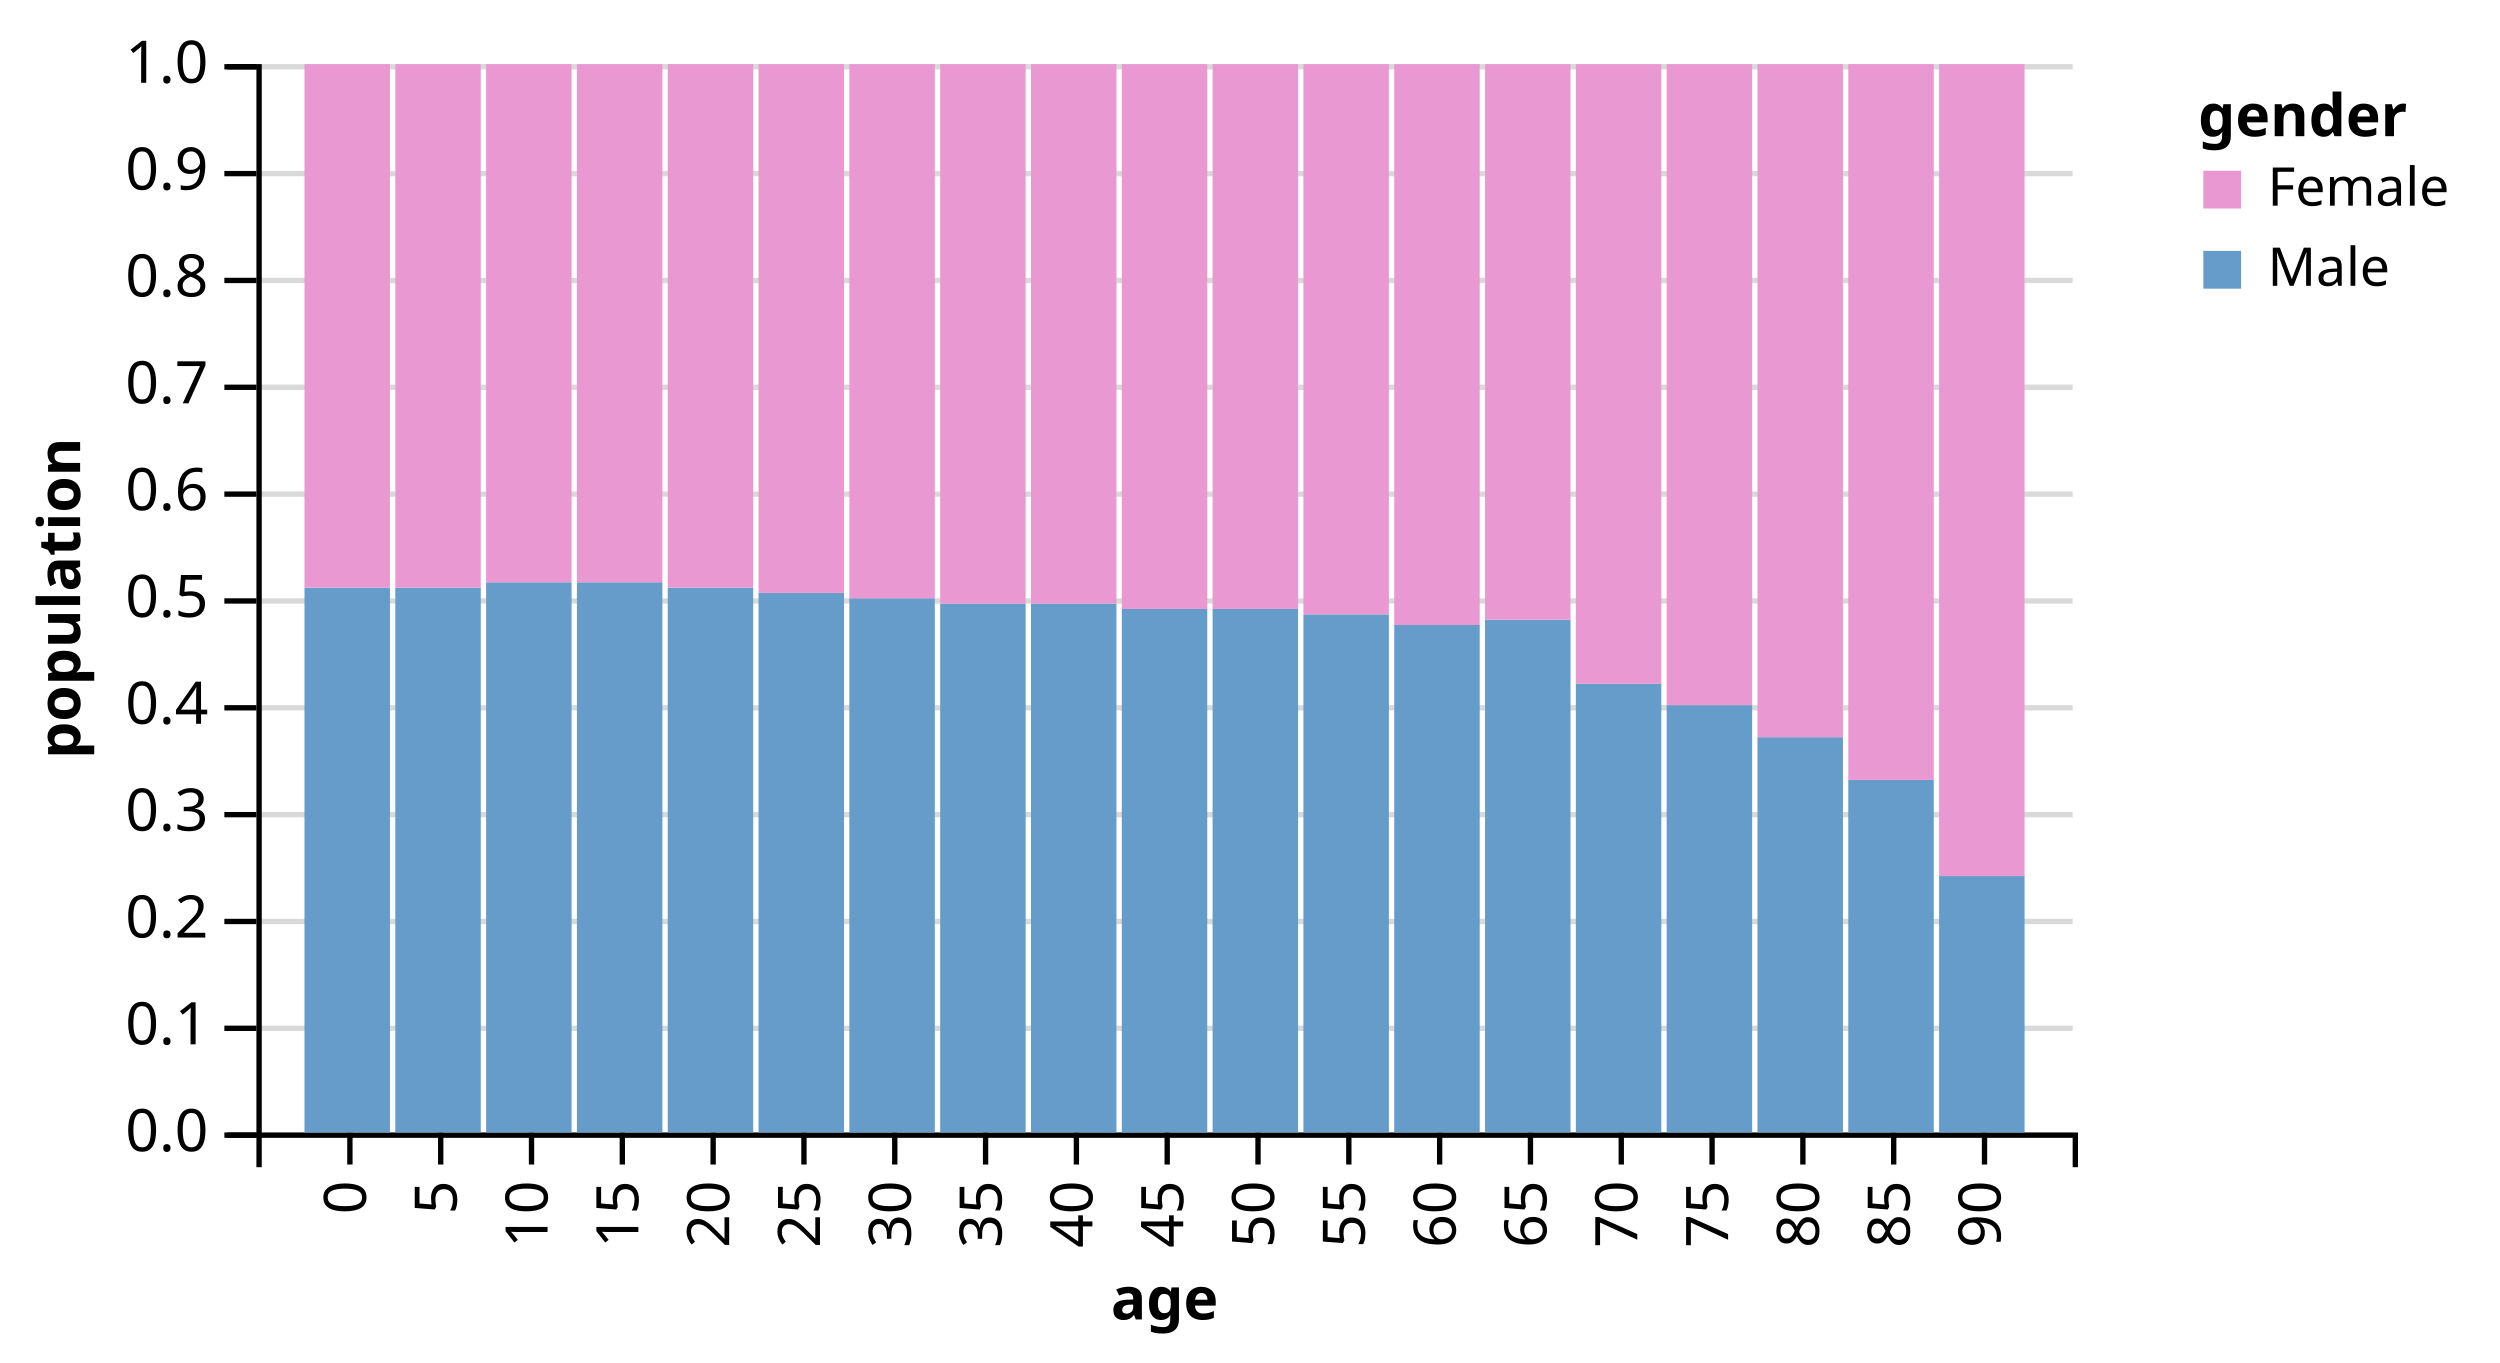
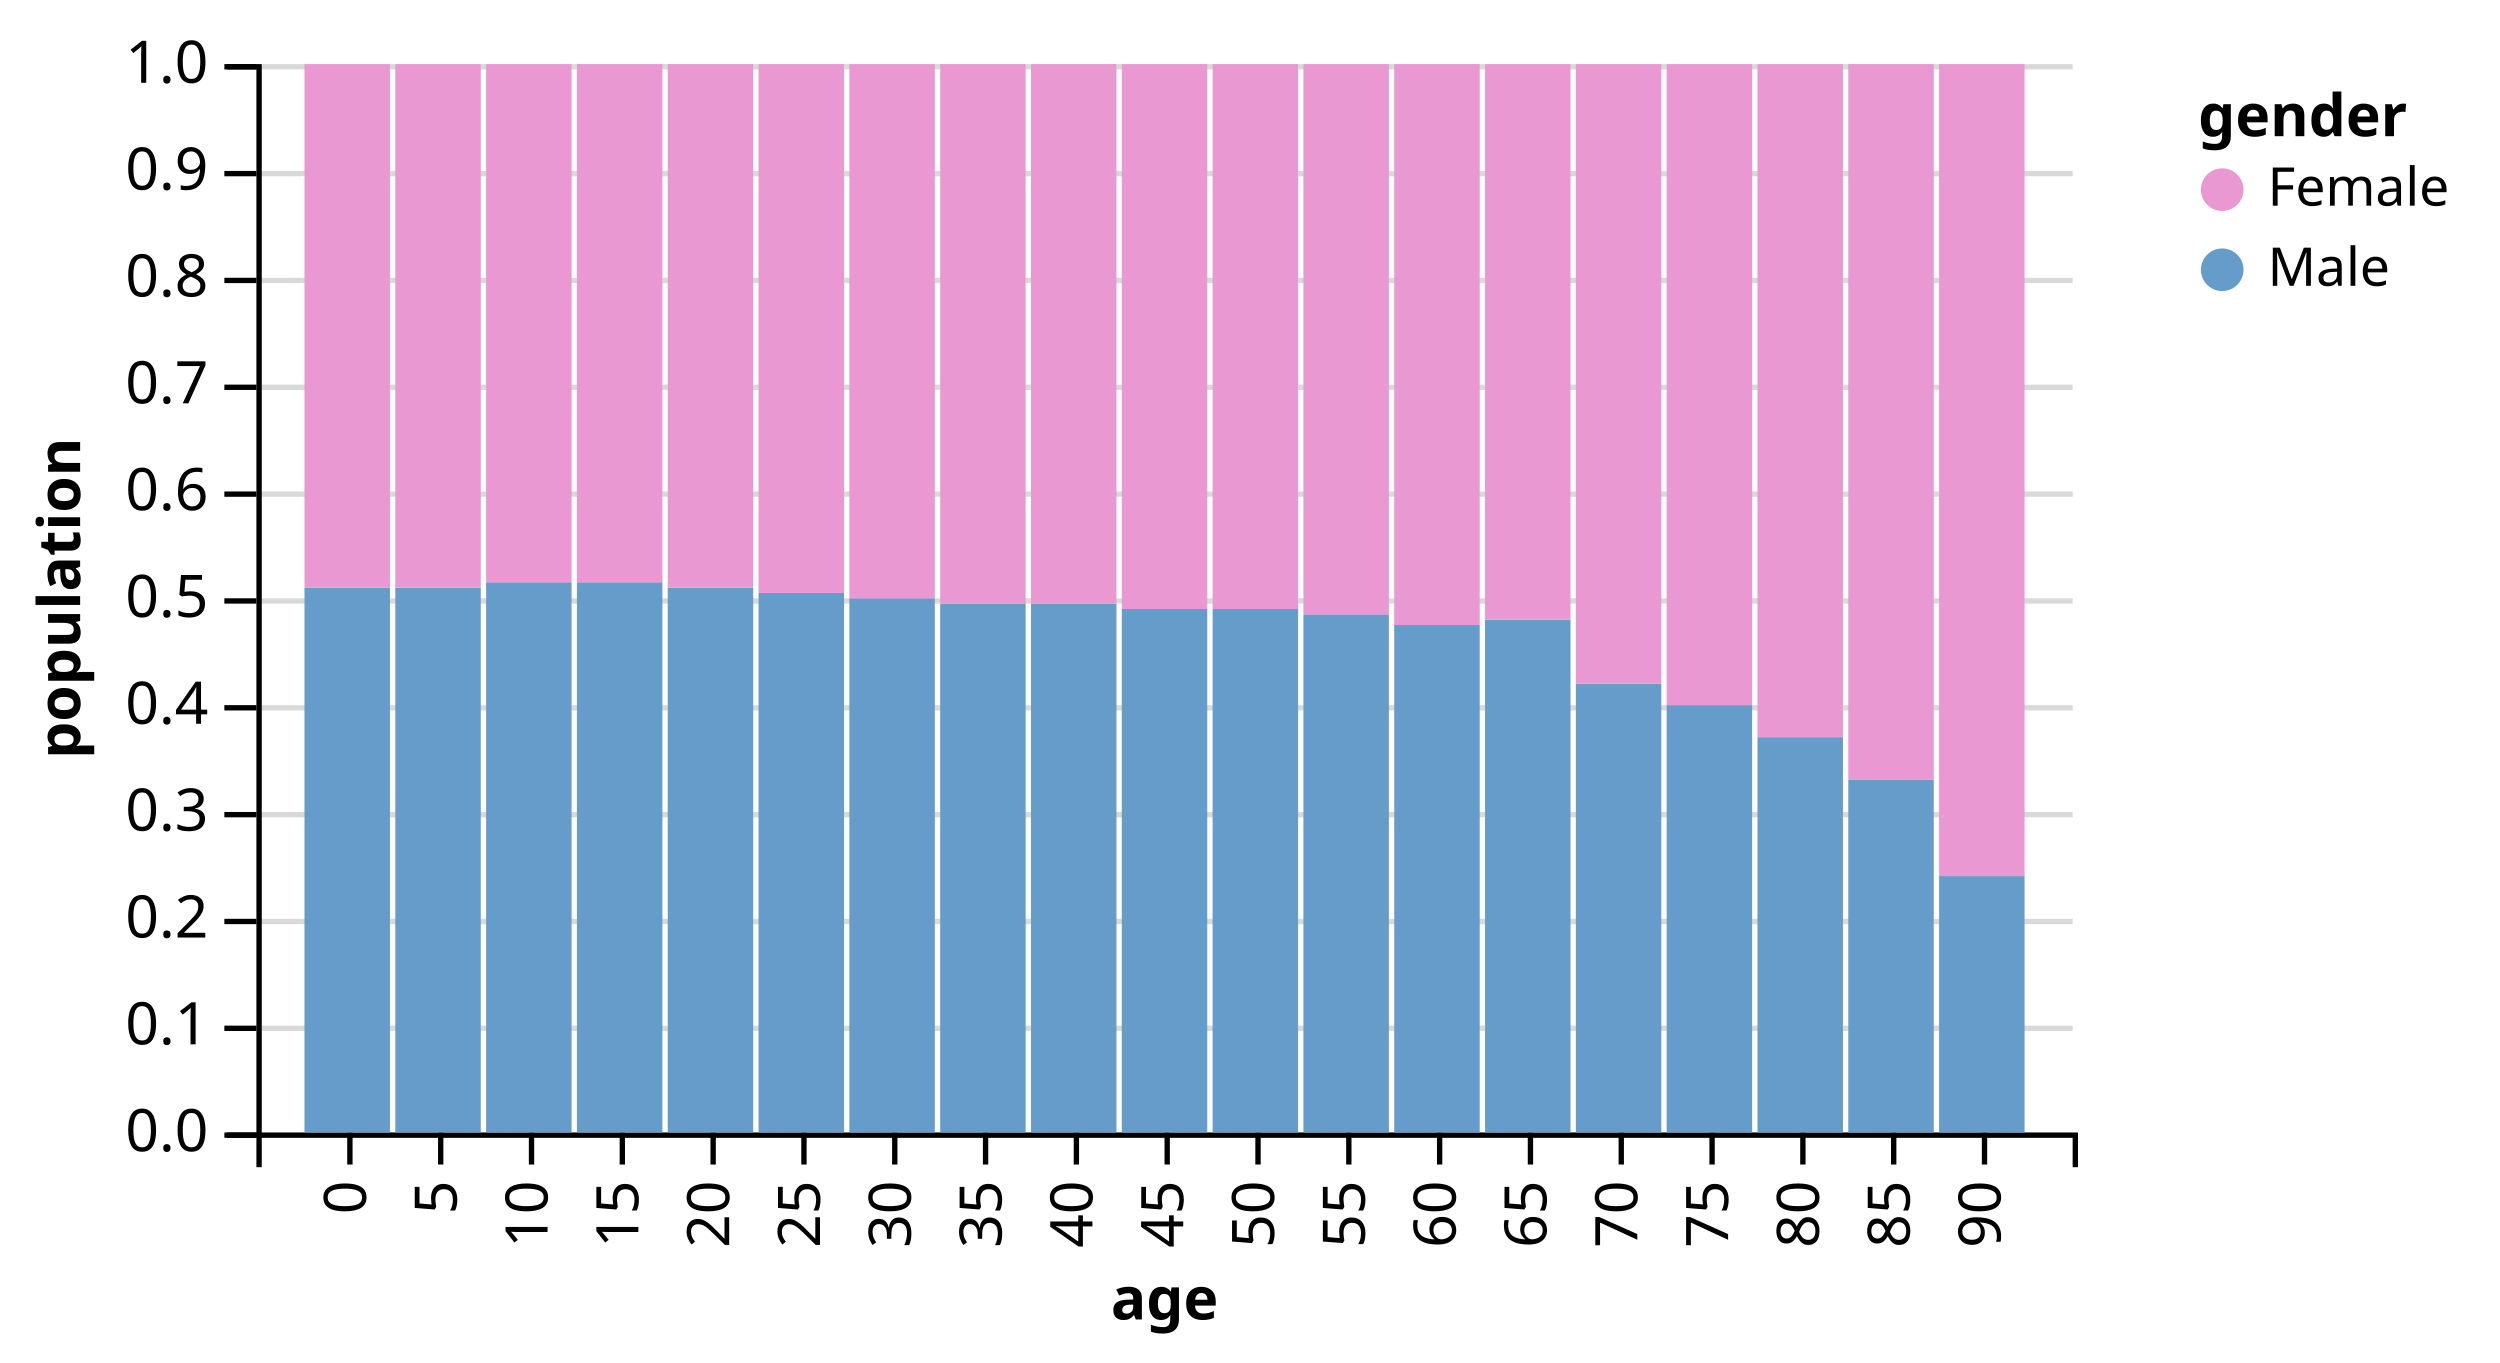
<svg xmlns="http://www.w3.org/2000/svg" class="marks" width="468" height="255" version="1.1">
  <g transform="translate(48,12)">
    <g class="mark-group">
      <g transform="translate(0,0)">
        <rect class="background" width="1" height="1" style="fill: none;" />
        <g class="mark-group root">
          <g transform="translate(0,0)">
            <rect class="background" width="340" height="200" style="fill: none;" />
            <g class="mark-group">
              <g transform="translate(0,200)">
                <rect class="background" width="0" height="0" style="pointer-events: none; fill: none;" />
                <g class="mark-rule" style="pointer-events: none;" />
                <g class="mark-rule" style="pointer-events: none;">
                  <line transform="translate(17.5,0)" x2="0" y2="6" style="fill: none; stroke: #000; stroke-width: 1; opacity: 1;" />
                  <line transform="translate(34.5,0)" x2="0" y2="6" style="fill: none; stroke: #000; stroke-width: 1; opacity: 1;" />
                  <line transform="translate(51.5,0)" x2="0" y2="6" style="fill: none; stroke: #000; stroke-width: 1; opacity: 1;" />
                  <line transform="translate(68.5,0)" x2="0" y2="6" style="fill: none; stroke: #000; stroke-width: 1; opacity: 1;" />
                  <line transform="translate(85.5,0)" x2="0" y2="6" style="fill: none; stroke: #000; stroke-width: 1; opacity: 1;" />
                  <line transform="translate(102.5,0)" x2="0" y2="6" style="fill: none; stroke: #000; stroke-width: 1; opacity: 1;" />
                  <line transform="translate(119.5,0)" x2="0" y2="6" style="fill: none; stroke: #000; stroke-width: 1; opacity: 1;" />
                  <line transform="translate(136.5,0)" x2="0" y2="6" style="fill: none; stroke: #000; stroke-width: 1; opacity: 1;" />
                  <line transform="translate(153.5,0)" x2="0" y2="6" style="fill: none; stroke: #000; stroke-width: 1; opacity: 1;" />
                  <line transform="translate(170.5,0)" x2="0" y2="6" style="fill: none; stroke: #000; stroke-width: 1; opacity: 1;" />
                  <line transform="translate(187.5,0)" x2="0" y2="6" style="fill: none; stroke: #000; stroke-width: 1; opacity: 1;" />
                  <line transform="translate(204.5,0)" x2="0" y2="6" style="fill: none; stroke: #000; stroke-width: 1; opacity: 1;" />
                  <line transform="translate(221.5,0)" x2="0" y2="6" style="fill: none; stroke: #000; stroke-width: 1; opacity: 1;" />
                  <line transform="translate(238.5,0)" x2="0" y2="6" style="fill: none; stroke: #000; stroke-width: 1; opacity: 1;" />
                  <line transform="translate(255.5,0)" x2="0" y2="6" style="fill: none; stroke: #000; stroke-width: 1; opacity: 1;" />
                  <line transform="translate(272.5,0)" x2="0" y2="6" style="fill: none; stroke: #000; stroke-width: 1; opacity: 1;" />
                  <line transform="translate(289.5,0)" x2="0" y2="6" style="fill: none; stroke: #000; stroke-width: 1; opacity: 1;" />
                  <line transform="translate(306.5,0)" x2="0" y2="6" style="fill: none; stroke: #000; stroke-width: 1; opacity: 1;" />
                  <line transform="translate(323.5,0)" x2="0" y2="6" style="fill: none; stroke: #000; stroke-width: 1; opacity: 1;" />
                </g>
                <g class="mark-rule" style="pointer-events: none;" />
                <g class="mark-text">
                  <text text-anchor="end" transform="translate(17.5,9) rotate(270) translate(0,3)" style="font: 11px sans-serif; fill: #000; opacity: 1;">0</text>
                  <text text-anchor="end" transform="translate(34.5,9) rotate(270) translate(0,3)" style="font: 11px sans-serif; fill: #000; opacity: 1;">5</text>
                  <text text-anchor="end" transform="translate(51.5,9) rotate(270) translate(0,3)" style="font: 11px sans-serif; fill: #000; opacity: 1;">10</text>
                  <text text-anchor="end" transform="translate(68.5,9) rotate(270) translate(0,3)" style="font: 11px sans-serif; fill: #000; opacity: 1;">15</text>
                  <text text-anchor="end" transform="translate(85.5,9) rotate(270) translate(0,3)" style="font: 11px sans-serif; fill: #000; opacity: 1;">20</text>
                  <text text-anchor="end" transform="translate(102.5,9) rotate(270) translate(0,3)" style="font: 11px sans-serif; fill: #000; opacity: 1;">25</text>
                  <text text-anchor="end" transform="translate(119.5,9) rotate(270) translate(0,3)" style="font: 11px sans-serif; fill: #000; opacity: 1;">30</text>
                  <text text-anchor="end" transform="translate(136.5,9) rotate(270) translate(0,3)" style="font: 11px sans-serif; fill: #000; opacity: 1;">35</text>
                  <text text-anchor="end" transform="translate(153.5,9) rotate(270) translate(0,3)" style="font: 11px sans-serif; fill: #000; opacity: 1;">40</text>
                  <text text-anchor="end" transform="translate(170.5,9) rotate(270) translate(0,3)" style="font: 11px sans-serif; fill: #000; opacity: 1;">45</text>
                  <text text-anchor="end" transform="translate(187.5,9) rotate(270) translate(0,3)" style="font: 11px sans-serif; fill: #000; opacity: 1;">50</text>
                  <text text-anchor="end" transform="translate(204.5,9) rotate(270) translate(0,3)" style="font: 11px sans-serif; fill: #000; opacity: 1;">55</text>
                  <text text-anchor="end" transform="translate(221.5,9) rotate(270) translate(0,3)" style="font: 11px sans-serif; fill: #000; opacity: 1;">60</text>
                  <text text-anchor="end" transform="translate(238.5,9) rotate(270) translate(0,3)" style="font: 11px sans-serif; fill: #000; opacity: 1;">65</text>
                  <text text-anchor="end" transform="translate(255.5,9) rotate(270) translate(0,3)" style="font: 11px sans-serif; fill: #000; opacity: 1;">70</text>
                  <text text-anchor="end" transform="translate(272.5,9) rotate(270) translate(0,3)" style="font: 11px sans-serif; fill: #000; opacity: 1;">75</text>
                  <text text-anchor="end" transform="translate(289.5,9) rotate(270) translate(0,3)" style="font: 11px sans-serif; fill: #000; opacity: 1;">80</text>
                  <text text-anchor="end" transform="translate(306.5,9) rotate(270) translate(0,3)" style="font: 11px sans-serif; fill: #000; opacity: 1;">85</text>
                  <text text-anchor="end" transform="translate(323.5,9) rotate(270) translate(0,3)" style="font: 11px sans-serif; fill: #000; opacity: 1;">90</text>
                </g>
                <g class="mark-path" style="pointer-events: none;">
                  <path transform="translate(0.5,0.5)" d="M0,6V0H340V6" style="fill: none; stroke: #000; stroke-width: 1;" />
                </g>
                <g class="mark-text">
                  <text text-anchor="middle" transform="translate(170,35)" style="font: bold 11px sans-serif; fill: #000;">age</text>
                </g>
              </g>
            </g>
            <g class="mark-group">
              <g transform="translate(0,0)">
                <rect class="background" width="0" height="0" style="pointer-events: none; fill: none;" />
                <g class="mark-rule" style="pointer-events: none;">
                  <line transform="translate(0,200.5)" x2="340" y2="0" style="fill: none; stroke: #000; stroke-opacity: 0.15; opacity: 1;" />
                  <line transform="translate(0,180.5)" x2="340" y2="0" style="fill: none; stroke: #000; stroke-opacity: 0.15; opacity: 1;" />
                  <line transform="translate(0,160.5)" x2="340" y2="0" style="fill: none; stroke: #000; stroke-opacity: 0.15; opacity: 1;" />
                  <line transform="translate(0,140.5)" x2="340" y2="0" style="fill: none; stroke: #000; stroke-opacity: 0.15; opacity: 1;" />
                  <line transform="translate(0,120.5)" x2="340" y2="0" style="fill: none; stroke: #000; stroke-opacity: 0.15; opacity: 1;" />
                  <line transform="translate(0,100.5)" x2="340" y2="0" style="fill: none; stroke: #000; stroke-opacity: 0.15; opacity: 1;" />
                  <line transform="translate(0,80.5)" x2="340" y2="0" style="fill: none; stroke: #000; stroke-opacity: 0.15; opacity: 1;" />
                  <line transform="translate(0,60.5)" x2="340" y2="0" style="fill: none; stroke: #000; stroke-opacity: 0.15; opacity: 1;" />
                  <line transform="translate(0,40.5)" x2="340" y2="0" style="fill: none; stroke: #000; stroke-opacity: 0.15; opacity: 1;" />
                  <line transform="translate(0,20.5)" x2="340" y2="0" style="fill: none; stroke: #000; stroke-opacity: 0.15; opacity: 1;" />
                  <line transform="translate(0,0.5)" x2="340" y2="0" style="fill: none; stroke: #000; stroke-opacity: 0.15; opacity: 1;" />
                </g>
                <g class="mark-rule" style="pointer-events: none;">
                  <line transform="translate(-6,200.5)" x2="6" y2="0" style="fill: none; stroke: #000; stroke-width: 1; opacity: 1;" />
                  <line transform="translate(-6,180.5)" x2="6" y2="0" style="fill: none; stroke: #000; stroke-width: 1; opacity: 1;" />
                  <line transform="translate(-6,160.5)" x2="6" y2="0" style="fill: none; stroke: #000; stroke-width: 1; opacity: 1;" />
                  <line transform="translate(-6,140.5)" x2="6" y2="0" style="fill: none; stroke: #000; stroke-width: 1; opacity: 1;" />
                  <line transform="translate(-6,120.5)" x2="6" y2="0" style="fill: none; stroke: #000; stroke-width: 1; opacity: 1;" />
                  <line transform="translate(-6,100.5)" x2="6" y2="0" style="fill: none; stroke: #000; stroke-width: 1; opacity: 1;" />
                  <line transform="translate(-6,80.5)" x2="6" y2="0" style="fill: none; stroke: #000; stroke-width: 1; opacity: 1;" />
                  <line transform="translate(-6,60.5)" x2="6" y2="0" style="fill: none; stroke: #000; stroke-width: 1; opacity: 1;" />
                  <line transform="translate(-6,40.5)" x2="6" y2="0" style="fill: none; stroke: #000; stroke-width: 1; opacity: 1;" />
                  <line transform="translate(-6,20.5)" x2="6" y2="0" style="fill: none; stroke: #000; stroke-width: 1; opacity: 1;" />
                  <line transform="translate(-6,0.5)" x2="6" y2="0" style="fill: none; stroke: #000; stroke-width: 1; opacity: 1;" />
                </g>
                <g class="mark-rule" style="pointer-events: none;" />
                <g class="mark-text">
                  <text text-anchor="end" transform="translate(-9,203.5)" style="font: 11px sans-serif; fill: #000; opacity: 1;">0.0</text>
                  <text text-anchor="end" transform="translate(-9,183.5)" style="font: 11px sans-serif; fill: #000; opacity: 1;">0.1</text>
                  <text text-anchor="end" transform="translate(-9,163.5)" style="font: 11px sans-serif; fill: #000; opacity: 1;">0.2</text>
                  <text text-anchor="end" transform="translate(-9,143.5)" style="font: 11px sans-serif; fill: #000; opacity: 1;">0.3</text>
                  <text text-anchor="end" transform="translate(-9,123.5)" style="font: 11px sans-serif; fill: #000; opacity: 1;">0.4</text>
                  <text text-anchor="end" transform="translate(-9,103.5)" style="font: 11px sans-serif; fill: #000; opacity: 1;">0.5</text>
                  <text text-anchor="end" transform="translate(-9,83.5)" style="font: 11px sans-serif; fill: #000; opacity: 1;">0.6</text>
                  <text text-anchor="end" transform="translate(-9,63.5)" style="font: 11px sans-serif; fill: #000; opacity: 1;">0.7</text>
                  <text text-anchor="end" transform="translate(-9,43.5)" style="font: 11px sans-serif; fill: #000; opacity: 1;">0.8</text>
                  <text text-anchor="end" transform="translate(-9,23.5)" style="font: 11px sans-serif; fill: #000; opacity: 1;">0.9</text>
                  <text text-anchor="end" transform="translate(-9,3.5)" style="font: 11px sans-serif; fill: #000; opacity: 1;">1.0</text>
                </g>
                <g class="mark-path" style="pointer-events: none;">
                  <path transform="translate(0.5,0.5)" d="M-6,0H0V200H-6" style="fill: none; stroke: #000; stroke-width: 1;" />
                </g>
                <g class="mark-text">
                  <text text-anchor="middle" transform="translate(-36,100) rotate(-90) translate(0,3)" style="font: bold 11px sans-serif; fill: #000;">population</text>
                </g>
              </g>
            </g>
            <g class="mark-rect marks">
              <rect transform="translate(9,98)" width="16" height="102" style="fill: #659CCA;" />
              <rect transform="translate(9,0)" width="16" height="98" style="fill: #EA98D2;" />
              <rect transform="translate(26,98)" width="16" height="102" style="fill: #659CCA;" />
              <rect transform="translate(26,0)" width="16" height="98" style="fill: #EA98D2;" />
              <rect transform="translate(43,97)" width="16" height="103" style="fill: #659CCA;" />
              <rect transform="translate(43,0)" width="16" height="97" style="fill: #EA98D2;" />
              <rect transform="translate(60,97)" width="16" height="103" style="fill: #659CCA;" />
              <rect transform="translate(60,0)" width="16" height="97" style="fill: #EA98D2;" />
              <rect transform="translate(77,98)" width="16" height="102" style="fill: #659CCA;" />
              <rect transform="translate(77,0)" width="16" height="98" style="fill: #EA98D2;" />
              <rect transform="translate(94,99)" width="16" height="101" style="fill: #659CCA;" />
              <rect transform="translate(94,0)" width="16" height="99" style="fill: #EA98D2;" />
              <rect transform="translate(111,100)" width="16" height="100" style="fill: #659CCA;" />
              <rect transform="translate(111,0)" width="16" height="100" style="fill: #EA98D2;" />
              <rect transform="translate(128,101)" width="16" height="99" style="fill: #659CCA;" />
              <rect transform="translate(128,0)" width="16" height="101" style="fill: #EA98D2;" />
              <rect transform="translate(145,101)" width="16" height="99" style="fill: #659CCA;" />
              <rect transform="translate(145,0)" width="16" height="101" style="fill: #EA98D2;" />
              <rect transform="translate(162,102)" width="16" height="98" style="fill: #659CCA;" />
              <rect transform="translate(162,0)" width="16" height="102" style="fill: #EA98D2;" />
              <rect transform="translate(179,102)" width="16" height="98" style="fill: #659CCA;" />
              <rect transform="translate(179,0)" width="16" height="102" style="fill: #EA98D2;" />
              <rect transform="translate(196,103)" width="16" height="97" style="fill: #659CCA;" />
              <rect transform="translate(196,0)" width="16" height="103" style="fill: #EA98D2;" />
              <rect transform="translate(213,105)" width="16" height="95" style="fill: #659CCA;" />
              <rect transform="translate(213,0)" width="16" height="105" style="fill: #EA98D2;" />
              <rect transform="translate(230,104)" width="16" height="96" style="fill: #659CCA;" />
              <rect transform="translate(230,0)" width="16" height="104" style="fill: #EA98D2;" />
              <rect transform="translate(247,116)" width="16" height="84" style="fill: #659CCA;" />
              <rect transform="translate(247,0)" width="16" height="116" style="fill: #EA98D2;" />
              <rect transform="translate(264,120)" width="16" height="80" style="fill: #659CCA;" />
              <rect transform="translate(264,0)" width="16" height="120" style="fill: #EA98D2;" />
              <rect transform="translate(281,126)" width="16" height="74" style="fill: #659CCA;" />
              <rect transform="translate(281,0)" width="16" height="126" style="fill: #EA98D2;" />
              <rect transform="translate(298,134)" width="16" height="66" style="fill: #659CCA;" />
              <rect transform="translate(298,0)" width="16" height="134" style="fill: #EA98D2;" />
              <rect transform="translate(315,152)" width="16" height="48" style="fill: #659CCA;" />
              <rect transform="translate(315,0)" width="16" height="152" style="fill: #EA98D2;" />
            </g>
            <g class="mark-group">
              <g transform="translate(360.5,0.5)">
                <rect class="background" width="54" height="47" style="pointer-events: none; fill: none;" />
                <g class="mark-text" style="pointer-events: none;">
                  <text text-anchor="start" transform="translate(3,13)" style="font: bold 11px sans-serif; fill: #000; opacity: 1;">gender</text>
                </g>
                <g class="mark-symbol" style="pointer-events: none;">
-                   <path transform="translate(7.5,23)" d="M-3.536,-3.536L3.536,-3.536 3.536,3.536 -3.536,3.536Z" style="fill: #EA98D2; stroke: #888; stroke-width: 0; opacity: 1;" />
-                   <path transform="translate(7.5,38)" d="M-3.536,-3.536L3.536,-3.536 3.536,3.536 -3.536,3.536Z" style="fill: #659CCA; stroke: #888; stroke-width: 0; opacity: 1;" />
+                   <path transform="translate(7.5,23)" d="M0,3.989A3.989,3.989 0 1,1 0,-3.989A3.989,3.989 0 1,1 0,3.989Z" style="fill: #EA98D2; stroke: #888; stroke-width: 0; opacity: 1;" />
+                   <path transform="translate(7.5,38)" d="M0,3.989A3.989,3.989 0 1,1 0,-3.989A3.989,3.989 0 1,1 0,3.989Z" style="fill: #659CCA; stroke: #888; stroke-width: 0; opacity: 1;" />
                </g>
                <g class="mark-text" style="pointer-events: none;">
                  <text text-anchor="start" transform="translate(16,26)" style="font: 10px sans-serif; fill: #000; opacity: 1;">Female</text>
                  <text text-anchor="start" transform="translate(16,41)" style="font: 10px sans-serif; fill: #000; opacity: 1;">Male</text>
                </g>
              </g>
            </g>
          </g>
        </g>
      </g>
    </g>
  </g>
</svg>
